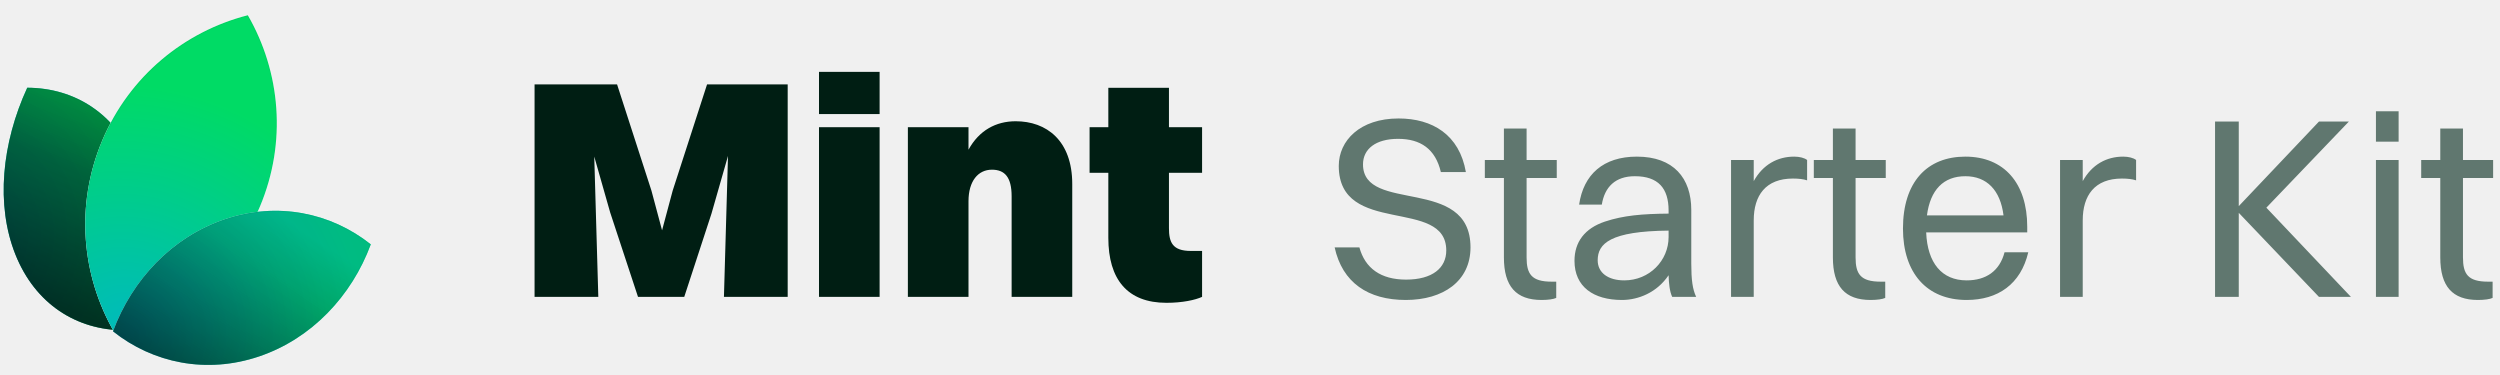
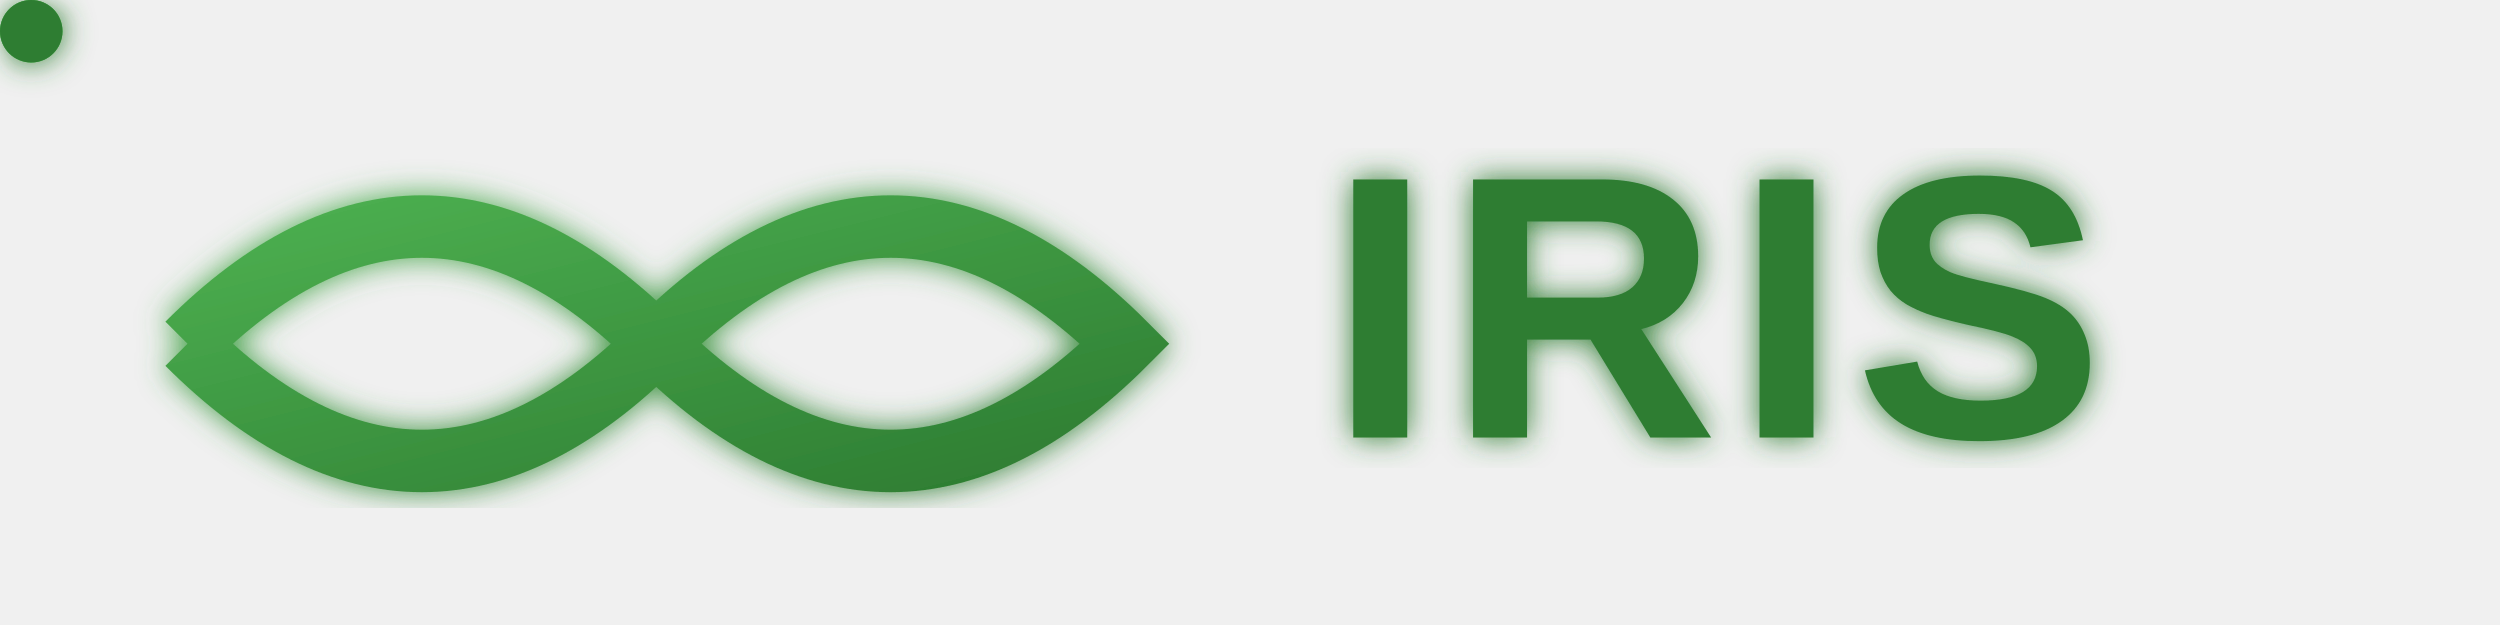
- <svg xmlns="http://www.w3.org/2000/svg" width="160" height="24" viewBox="0 0 160 24" fill="none">
-   <path d="M7.953 21.139C4.896 21.13 2.255 19.458 0.987 16.29C-0.28 13.121 0.109 9.163 1.744 5.615C4.801 5.624 7.442 7.296 8.71 10.465C9.977 13.633 9.588 17.591 7.953 21.139Z" fill="white" />
-   <path d="M7.953 21.139C4.896 21.13 2.255 19.458 0.987 16.29C-0.28 13.121 0.109 9.163 1.744 5.615C4.801 5.624 7.442 7.296 8.71 10.465C9.977 13.633 9.588 17.591 7.953 21.139Z" fill="url(#paint0_radial_115_86)" />
-   <path d="M7.953 21.139C4.896 21.13 2.255 19.458 0.987 16.29C-0.28 13.121 0.109 9.163 1.744 5.615C4.801 5.624 7.442 7.296 8.71 10.465C9.977 13.633 9.588 17.591 7.953 21.139Z" fill="black" fill-opacity="0.5" style="mix-blend-mode:hard-light" />
-   <path d="M7.953 21.139C4.896 21.13 2.255 19.458 0.987 16.29C-0.28 13.121 0.109 9.163 1.744 5.615C4.801 5.624 7.442 7.296 8.71 10.465C9.977 13.633 9.588 17.591 7.953 21.139Z" fill="url(#paint1_linear_115_86)" fill-opacity="0.5" style="mix-blend-mode:hard-light" />
-   <path d="M7.935 21.111C4.897 21.096 2.274 19.431 1.013 16.279C-0.248 13.124 0.136 9.182 1.762 5.643C4.8 5.659 7.423 7.324 8.684 10.476C9.945 13.63 9.561 17.572 7.935 21.111Z" stroke="url(#paint2_linear_115_86)" stroke-opacity="0.05" stroke-width="0.056" />
-   <path d="M7.31 21.257C11.354 20.221 14.884 17.375 16.628 13.236C18.373 9.097 17.945 4.587 15.86 0.976C11.816 2.012 8.287 4.858 6.542 8.998C4.797 13.137 5.225 17.646 7.31 21.257Z" fill="white" />
-   <path d="M7.31 21.257C11.354 20.221 14.884 17.375 16.628 13.236C18.373 9.097 17.945 4.587 15.86 0.976C11.816 2.012 8.287 4.858 6.542 8.998C4.797 13.137 5.225 17.646 7.31 21.257Z" fill="url(#paint3_radial_115_86)" />
-   <path d="M16.602 13.225C14.864 17.349 11.351 20.187 7.324 21.225C5.253 17.624 4.829 13.132 6.568 9.009C8.306 4.885 11.819 2.047 15.846 1.009C17.918 4.61 18.341 9.101 16.602 13.225Z" stroke="url(#paint4_linear_115_86)" stroke-opacity="0.05" stroke-width="0.056" />
-   <path d="M7.234 21.207C9.789 23.237 13.21 23.951 16.577 22.814C19.944 21.677 22.506 18.945 23.73 15.638C21.175 13.608 17.754 12.894 14.387 14.031C11.02 15.168 8.458 17.901 7.234 21.207Z" fill="white" />
-   <path d="M7.234 21.207C9.789 23.237 13.21 23.951 16.577 22.814C19.944 21.677 22.506 18.945 23.73 15.638C21.175 13.608 17.754 12.894 14.387 14.031C11.02 15.168 8.458 17.901 7.234 21.207Z" fill="url(#paint5_radial_115_86)" />
-   <path d="M7.234 21.207C9.789 23.237 13.21 23.951 16.577 22.814C19.944 21.677 22.506 18.945 23.73 15.638C21.175 13.608 17.754 12.894 14.387 14.031C11.02 15.168 8.458 17.901 7.234 21.207Z" fill="black" fill-opacity="0.2" style="mix-blend-mode:hard-light" />
-   <path d="M7.234 21.207C9.789 23.237 13.21 23.951 16.577 22.814C19.944 21.677 22.506 18.945 23.73 15.638C21.175 13.608 17.754 12.894 14.387 14.031C11.02 15.168 8.458 17.901 7.234 21.207Z" fill="url(#paint6_linear_115_86)" fill-opacity="0.5" style="mix-blend-mode:hard-light" />
-   <path d="M16.568 22.787C13.218 23.918 9.814 23.212 7.267 21.198C8.492 17.907 11.044 15.189 14.396 14.058C17.747 12.927 21.15 13.633 23.697 15.648C22.472 18.938 19.92 21.656 16.568 22.787Z" stroke="url(#paint7_linear_115_86)" stroke-opacity="0.05" stroke-width="0.056" />
-   <path d="M34.212 19V5.4H39.492L41.692 12.2L42.372 14.74L43.052 12.2L45.252 5.4H50.412V19H46.332L46.592 9.98L45.532 13.68L43.792 19H40.832L39.052 13.6L38.032 10.02L38.292 19H34.212ZM52.416 7.3V4.6H56.295V7.3H52.416ZM52.416 19V8.14H56.295V19H52.416ZM58.104 19V8.14H61.984V9.58C62.664 8.34 63.744 7.76 65.004 7.76C66.964 7.76 68.624 8.98 68.624 11.78V19H64.744V12.56C64.744 11.34 64.304 10.86 63.484 10.86C62.604 10.86 61.984 11.58 61.984 12.88V19H58.104ZM70.933 15.22V11.06H69.733V8.14H70.933V5.62H74.813V8.14H76.933V11.06H74.813V14.6C74.813 15.5 75.033 16.06 76.213 16.06H76.933V19C76.493 19.2 75.673 19.38 74.653 19.38C72.153 19.38 70.933 17.88 70.933 15.22Z" fill="#001E13" />
-   <path d="M87.232 10.519C87.232 13.687 94.112 11.229 94.112 15.832C94.112 17.994 92.364 19.198 89.971 19.198C87.562 19.198 85.912 18.093 85.417 15.832H87.001C87.364 17.169 88.371 17.895 89.987 17.895C91.671 17.895 92.561 17.152 92.561 16.03C92.561 12.598 85.681 15.155 85.681 10.618C85.681 9.001 87.034 7.582 89.509 7.582C91.671 7.582 93.403 8.621 93.816 11.014H92.215C91.868 9.529 90.912 8.886 89.476 8.886C88.057 8.886 87.232 9.529 87.232 10.519ZM96.25 16.476V11.393H95.029V10.239H96.25V8.226H97.702V10.239H99.632V11.393H97.702V16.476C97.702 17.532 98.015 18.026 99.302 18.026H99.599V19.066C99.434 19.148 99.071 19.198 98.659 19.198C97.025 19.198 96.25 18.323 96.25 16.476ZM102.516 13.093H101.064C101.345 11.162 102.615 10.024 104.76 10.024C107.103 10.024 108.242 11.393 108.242 13.44V16.888C108.242 17.895 108.324 18.521 108.555 19H107.021C106.856 18.654 106.806 18.142 106.79 17.614C106.047 18.72 104.859 19.198 103.803 19.198C101.988 19.198 100.767 18.357 100.767 16.69C100.767 15.486 101.427 14.611 102.714 14.182C103.902 13.786 105.107 13.687 106.79 13.671V13.473C106.79 12.053 106.13 11.278 104.628 11.278C103.374 11.278 102.698 11.971 102.516 13.093ZM102.252 16.657C102.252 17.465 102.929 17.944 103.952 17.944C105.569 17.944 106.79 16.674 106.79 15.172V14.759C103.061 14.793 102.252 15.585 102.252 16.657ZM110.787 19V10.239H112.239V11.591C112.833 10.519 113.774 10.024 114.83 10.024C115.176 10.024 115.49 10.107 115.655 10.239V11.542C115.407 11.46 115.094 11.427 114.747 11.427C112.998 11.427 112.239 12.515 112.239 14.1V19H110.787ZM117.305 16.476V11.393H116.084V10.239H117.305V8.226H118.757V10.239H120.688V11.393H118.757V16.476C118.757 17.532 119.071 18.026 120.358 18.026H120.655V19.066C120.49 19.148 120.127 19.198 119.714 19.198C118.081 19.198 117.305 18.323 117.305 16.476ZM129.809 16.145C129.33 18.192 127.862 19.198 125.865 19.198C123.324 19.198 121.79 17.482 121.79 14.627C121.79 11.658 123.324 10.024 125.783 10.024C128.258 10.024 129.743 11.723 129.743 14.512V14.875H123.275C123.357 16.838 124.281 17.944 125.865 17.944C127.103 17.944 127.977 17.35 128.291 16.145H129.809ZM125.783 11.278C124.38 11.278 123.539 12.152 123.324 13.786H128.225C128.027 12.169 127.152 11.278 125.783 11.278ZM131.843 19V10.239H133.295V11.591C133.889 10.519 134.829 10.024 135.885 10.024C136.232 10.024 136.545 10.107 136.71 10.239V11.542C136.463 11.46 136.149 11.427 135.803 11.427C134.054 11.427 133.295 12.515 133.295 14.1V19H131.843ZM141.763 19V7.78H143.281V13.192L148.413 7.78H150.327L145.047 13.291L150.459 19H148.413L143.281 13.621V19H141.763ZM152.06 9.067V7.12H153.512V9.067H152.06ZM152.06 19V10.239H153.512V19H152.06ZM156.178 16.476V11.393H154.957V10.239H156.178V8.226H157.63V10.239H159.56V11.393H157.63V16.476C157.63 17.532 157.943 18.026 159.23 18.026H159.527V19.066C159.362 19.148 158.999 19.198 158.587 19.198C156.953 19.198 156.178 18.323 156.178 16.476Z" fill="#002719" fill-opacity="0.6" />
+ <svg xmlns="http://www.w3.org/2000/svg" width="160" height="40" viewBox="0 0 160 40">
  <defs>
-     <radialGradient id="paint0_radial_115_86" cx="0" cy="0" r="1" gradientUnits="userSpaceOnUse" gradientTransform="translate(-3.00503 15.023) rotate(-10.029) scale(17.9572 17.784)">
-       <stop stop-color="#00B0BB" />
-       <stop offset="1" stop-color="#00DB65" />
-     </radialGradient>
-     <linearGradient id="paint1_linear_115_86" x1="7.39" y1="4.813" x2="1.63" y2="18.689" gradientUnits="userSpaceOnUse">
-       <stop stop-color="#18E299" />
-       <stop offset="1" />
+     <linearGradient id="loopGradient" x1="0%" y1="0%" x2="100%" y2="100%">
+       <stop offset="0%" style="stop-color:#4CAF50;stop-opacity:1">
+         <animate attributeName="stop-color" values="#4CAF50;#2E7D32;#4CAF50" dur="3s" repeatCount="indefinite" />
+       </stop>
+       <stop offset="100%" style="stop-color:#2E7D32;stop-opacity:1">
+         <animate attributeName="stop-color" values="#2E7D32;#1B5E20;#2E7D32" dur="3s" repeatCount="indefinite" />
+       </stop>
    </linearGradient>
-     <linearGradient id="paint2_linear_115_86" x1="7.948" y1="8.016" x2="1.761" y2="18.746" gradientUnits="userSpaceOnUse">
-       <stop />
-       <stop offset="1" stop-opacity="0" />
-     </linearGradient>
-     <radialGradient id="paint3_radial_115_86" cx="0" cy="0" r="1" gradientUnits="userSpaceOnUse" gradientTransform="translate(8.11404 20.8822) rotate(-75.7542) scale(21.6246 23.7772)">
-       <stop stop-color="#00BBBB" />
-       <stop offset="0.713" stop-color="#00DB65" />
-     </radialGradient>
-     <linearGradient id="paint4_linear_115_86" x1="7.602" y1="5.871" x2="15.556" y2="16.372" gradientUnits="userSpaceOnUse">
-       <stop />
-       <stop offset="1" stop-opacity="0" />
-     </linearGradient>
-     <radialGradient id="paint5_radial_115_86" cx="0" cy="0" r="1" gradientUnits="userSpaceOnUse" gradientTransform="translate(7.84537 21.5181) rotate(-20.3525) scale(18.5603 17.32)">
-       <stop stop-color="#00B0BB" />
-       <stop offset="1" stop-color="#00DB65" />
-     </radialGradient>
-     <linearGradient id="paint6_linear_115_86" x1="16.808" y1="13.007" x2="10.041" y2="22.994" gradientUnits="userSpaceOnUse">
-       <stop stop-color="#00B1BC" />
-       <stop offset="1" />
-     </linearGradient>
-     <linearGradient id="paint7_linear_115_86" x1="16.808" y1="13.007" x2="14.169" y2="23.841" gradientUnits="userSpaceOnUse">
-       <stop />
-       <stop offset="1" stop-opacity="0" />
-     </linearGradient>
+     <filter id="glow">
+       <feGaussianBlur stdDeviation="1" result="coloredBlur" />
+       <feMerge>
+         <feMergeNode in="coloredBlur" />
+         <feMergeNode in="SourceGraphic" />
+       </feMerge>
+     </filter>
+     <path id="motionPath" d="M10,20 C20,10 30,10 40,20 C50,30 60,30 70,20 C60,10 50,10 40,20 C30,30 20,30 10,20" fill="none" />
  </defs>
+   <g transform="translate(2, 2)" filter="url(#glow)">
+     <path d="M10,20 C20,10 30,10 40,20 C50,30 60,30 70,20 C60,10 50,10 40,20 C30,30 20,30 10,20" fill="none" stroke="url(#loopGradient)" stroke-width="4">
+       <animate attributeName="stroke-dasharray" values="0,1000;200,0" dur="3s" repeatCount="indefinite" />
+     </path>
+     <circle r="2" fill="#81C784">
+       <animateMotion dur="3s" repeatCount="indefinite">
+         <mpath href="#motionPath" />
+       </animateMotion>
+     </circle>
+     <circle r="2" fill="#4CAF50">
+       <animateMotion dur="3s" repeatCount="indefinite" begin="1s">
+         <mpath href="#motionPath" />
+       </animateMotion>
+     </circle>
+     <circle r="2" fill="#2E7D32">
+       <animateMotion dur="3s" repeatCount="indefinite" begin="2s">
+         <mpath href="#motionPath" />
+       </animateMotion>
+     </circle>
+   </g>
+   <text x="85" y="28" font-family="Arial, sans-serif" font-size="24" font-weight="bold" fill="#2E7D32" filter="url(#glow)">
+     <tspan style="letter-spacing: 1px;">IRIS</tspan>
+   </text>
</svg>
